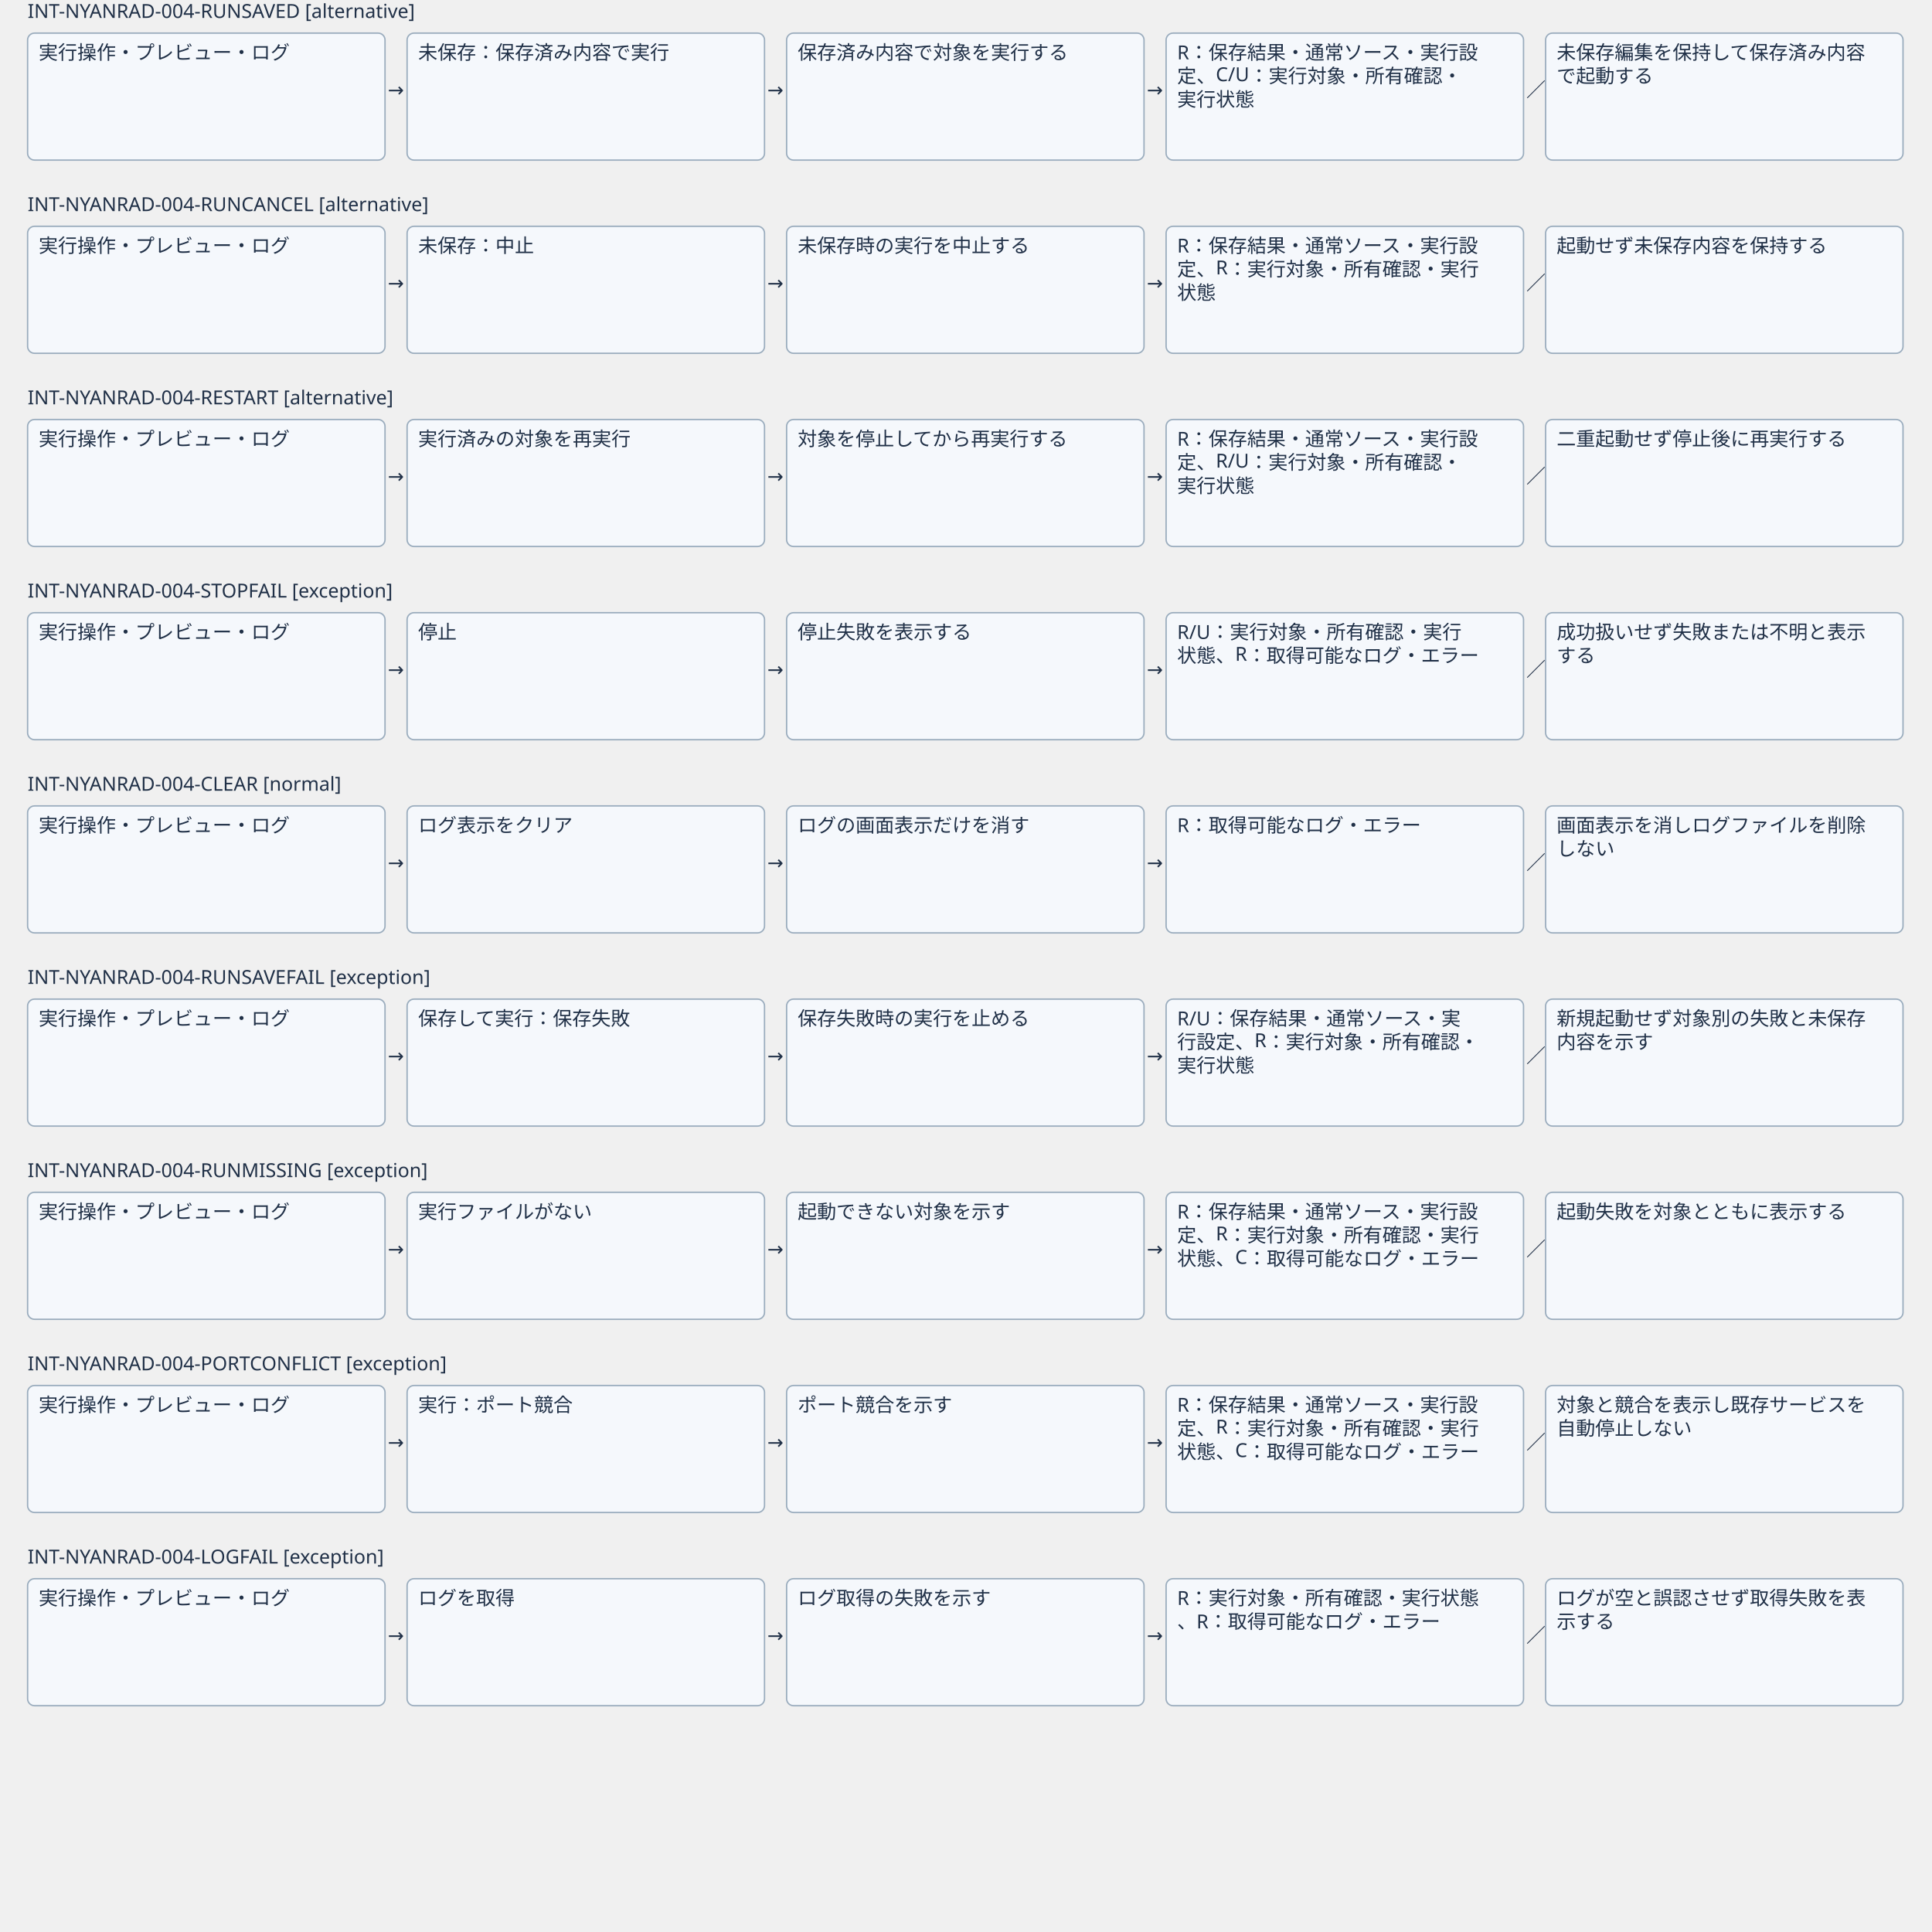
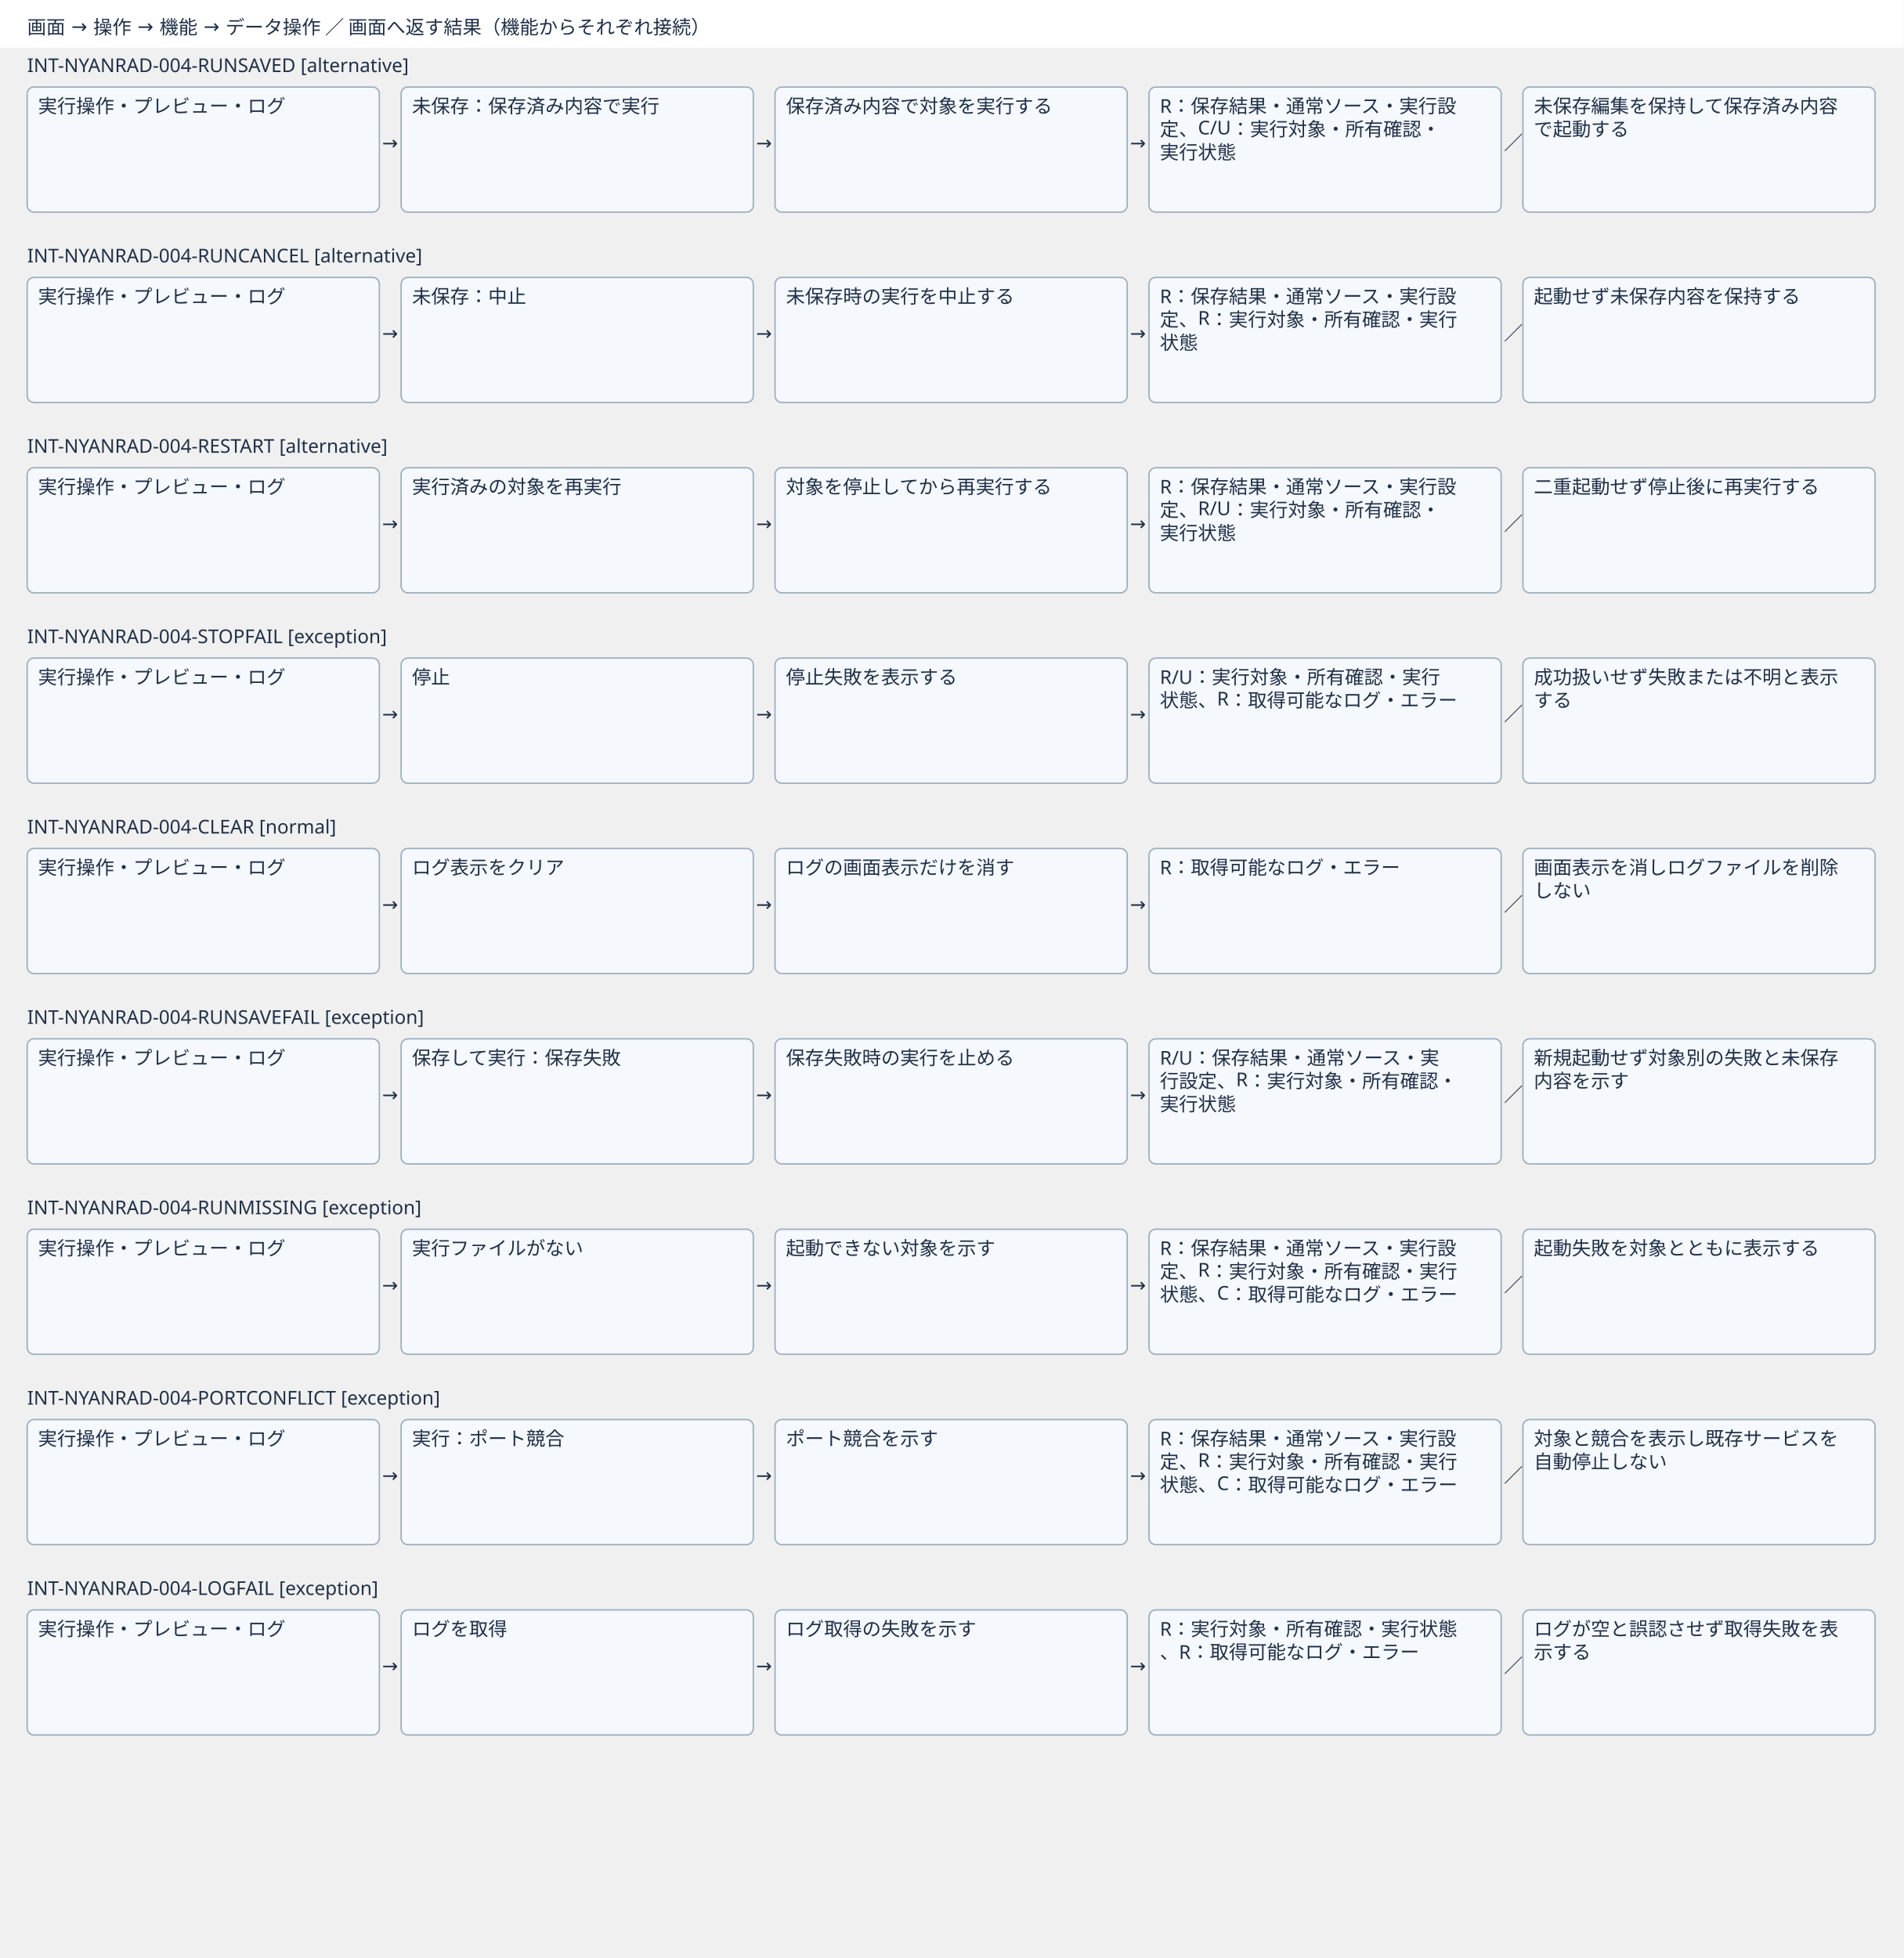
- <svg xmlns="http://www.w3.org/2000/svg" width="1400" height="1400" viewBox="0 1350 1400 1400">
+ <svg xmlns="http://www.w3.org/2000/svg" width="1400" height="1440" viewBox="0 1310 1400 1440">
  <style>text{font-family:system-ui,sans-serif;fill:#203047;font-size:14px}rect{stroke:#9aacbd;fill:#f5f8fc}.title{font-size:22px;font-weight:bold}</style>
  <text x="20" y="34" class="title">アプリを実行して動作を確認する — draft</text>
-   <text x="20" y="62">画面 → 操作 → 機能 → データ操作 ／ 画面へ返す結果（機能からそれぞれ接続）</text>
  <text x="20" y="103">INT-NYANRAD-004-START [normal]</text>
  <rect x="20" y="114" width="259" height="92" rx="5" />
  <text x="28" y="133">実行操作・プレビュー・ログ</text>
  <text x="281" y="160">→</text>
  <rect x="295" y="114" width="259" height="92" rx="5" />
  <text x="303" y="133">実行</text>
  <text x="556" y="160">→</text>
  <rect x="570" y="114" width="259" height="92" rx="5" />
  <text x="578" y="133">実行条件を確認して対象を起動する</text>
  <text x="831" y="160">→</text>
  <rect x="845" y="114" width="259" height="92" rx="5" />
  <text x="853" y="133">R：保存結果・通常ソース・実行設</text>
  <text x="853" y="150">定、C/U：実行対象・所有確認・</text>
  <text x="853" y="167">実行状態</text>
  <text x="1106" y="160">／</text>
  <rect x="1120" y="114" width="259" height="92" rx="5" />
  <text x="1128" y="133">対象ごとの起動結果とプレビュー先</text>
  <text x="1128" y="150">を表示する</text>
  <text x="20" y="243">INT-NYANRAD-004-BLOCK [exception]</text>
  <rect x="20" y="254" width="259" height="92" rx="5" />
  <text x="28" y="273">実行操作・プレビュー・ログ</text>
  <text x="281" y="300">→</text>
  <rect x="295" y="254" width="259" height="92" rx="5" />
  <text x="303" y="273">実行</text>
  <text x="556" y="300">→</text>
  <rect x="570" y="254" width="259" height="92" rx="5" />
  <text x="578" y="273">部分保存での起動を止める</text>
  <text x="831" y="300">→</text>
  <rect x="845" y="254" width="259" height="92" rx="5" />
  <text x="853" y="273">R：保存結果・通常ソース・実行設</text>
  <text x="853" y="290">定、R：実行対象・所有確認・実行</text>
  <text x="853" y="307">状態</text>
  <text x="1106" y="300">／</text>
  <rect x="1120" y="254" width="259" height="92" rx="5" />
  <text x="1128" y="273">新規起動せず解消すべき対象を表示</text>
  <text x="1128" y="290">する</text>
  <text x="20" y="383">INT-NYANRAD-004-PARTIAL [exception]</text>
  <rect x="20" y="394" width="259" height="92" rx="5" />
  <text x="28" y="413">実行操作・プレビュー・ログ</text>
  <text x="281" y="440">→</text>
  <rect x="295" y="394" width="259" height="92" rx="5" />
  <text x="303" y="413">起動結果を受ける</text>
  <text x="556" y="440">→</text>
  <rect x="570" y="394" width="259" height="92" rx="5" />
  <text x="578" y="413">一部起動失敗から回復する</text>
  <text x="831" y="440">→</text>
  <rect x="845" y="394" width="259" height="92" rx="5" />
  <text x="853" y="413">R/U：実行対象・所有確認・実行</text>
  <text x="853" y="430">状態、R：取得可能なログ・エラー</text>
  <text x="1106" y="440">／</text>
  <rect x="1120" y="394" width="259" height="92" rx="5" />
  <text x="1128" y="413">今回起動した対象だけを停止し失敗</text>
  <text x="1128" y="430">・不明も表示する</text>
  <text x="20" y="523">INT-NYANRAD-004-STOP [normal]</text>
  <rect x="20" y="534" width="259" height="92" rx="5" />
  <text x="28" y="553">実行操作・プレビュー・ログ</text>
  <text x="281" y="580">→</text>
  <rect x="295" y="534" width="259" height="92" rx="5" />
  <text x="303" y="553">停止</text>
  <text x="556" y="580">→</text>
  <rect x="570" y="534" width="259" height="92" rx="5" />
  <text x="578" y="553">管理対象の停止を確認する</text>
  <text x="831" y="580">→</text>
  <rect x="845" y="534" width="259" height="92" rx="5" />
  <text x="853" y="553">R/U：実行対象・所有確認・実行</text>
  <text x="853" y="570">状態</text>
  <text x="1106" y="580">／</text>
  <rect x="1120" y="534" width="259" height="92" rx="5" />
  <text x="1128" y="553">実際の終了確認を停止結果として表</text>
  <text x="1128" y="570">示する</text>
  <text x="20" y="663">INT-NYANRAD-004-UNKNOWN [exception]</text>
  <rect x="20" y="674" width="259" height="92" rx="5" />
  <text x="28" y="693">実行操作・プレビュー・ログ</text>
  <text x="281" y="720">→</text>
  <rect x="295" y="674" width="259" height="92" rx="5" />
  <text x="303" y="693">状態確認・停止</text>
  <text x="556" y="720">→</text>
  <rect x="570" y="674" width="259" height="92" rx="5" />
  <text x="578" y="693">確認不能な実行状態を表示する</text>
  <text x="831" y="720">→</text>
  <rect x="845" y="674" width="259" height="92" rx="5" />
  <text x="853" y="693">R/U：実行対象・所有確認・実行</text>
  <text x="853" y="710">状態、R：取得可能なログ・エラー</text>
  <text x="1106" y="720">／</text>
  <rect x="1120" y="674" width="259" height="92" rx="5" />
  <text x="1128" y="693">不明・失敗を停止済みと区別し自動</text>
  <text x="1128" y="710">強制終了しない</text>
  <text x="20" y="803">INT-NYANRAD-004-LOG [normal]</text>
  <rect x="20" y="814" width="259" height="92" rx="5" />
  <text x="28" y="833">実行操作・プレビュー・ログ</text>
  <text x="281" y="860">→</text>
  <rect x="295" y="814" width="259" height="92" rx="5" />
  <text x="303" y="833">ログ確認・表示クリア</text>
  <text x="556" y="860">→</text>
  <rect x="570" y="814" width="259" height="92" rx="5" />
  <text x="578" y="833">対象ログを表示する</text>
  <text x="831" y="860">→</text>
  <rect x="845" y="814" width="259" height="92" rx="5" />
  <text x="853" y="833">R：実行対象・所有確認・実行状態</text>
  <text x="853" y="850">、R：取得可能なログ・エラー</text>
  <text x="1106" y="860">／</text>
  <rect x="1120" y="814" width="259" height="92" rx="5" />
  <text x="1128" y="833">上限と省略を示し表示クリアでログ</text>
  <text x="1128" y="850">ファイルを消さない</text>
  <text x="20" y="943">INT-NYANRAD-004-EXPORT [normal]</text>
  <rect x="20" y="954" width="259" height="92" rx="5" />
  <text x="28" y="973">実行操作・プレビュー・ログ</text>
  <text x="281" y="1000">→</text>
  <rect x="295" y="954" width="259" height="92" rx="5" />
  <text x="303" y="973">通常ソースを取り出す</text>
  <text x="556" y="1000">→</text>
  <rect x="570" y="954" width="259" height="92" rx="5" />
  <text x="578" y="973">通常ソースを利用可能にする</text>
  <text x="831" y="1000">→</text>
  <rect x="845" y="954" width="259" height="92" rx="5" />
  <text x="853" y="973">R：保存結果・通常ソース・実行設</text>
  <text x="853" y="990">定</text>
  <text x="1106" y="1000">／</text>
  <rect x="1120" y="954" width="259" height="92" rx="5" />
  <text x="1128" y="973">対応するNyanQL群でIDE外</text>
  <text x="1128" y="990">利用する通常ファイルを渡す</text>
  <text x="20" y="1083">INT-NYANRAD-004-UNSAVED [alternative]</text>
  <rect x="20" y="1094" width="259" height="92" rx="5" />
  <text x="28" y="1113">実行操作・プレビュー・ログ</text>
  <text x="281" y="1140">→</text>
  <rect x="295" y="1094" width="259" height="92" rx="5" />
  <text x="303" y="1113">未保存で実行</text>
  <text x="556" y="1140">→</text>
  <rect x="570" y="1094" width="259" height="92" rx="5" />
  <text x="578" y="1113">未保存時の実行方法を選ぶ</text>
  <text x="831" y="1140">→</text>
  <rect x="845" y="1094" width="259" height="92" rx="5" />
  <text x="853" y="1113">R：保存結果・通常ソース・実行設</text>
  <text x="853" y="1130">定</text>
  <text x="1106" y="1140">／</text>
  <rect x="1120" y="1094" width="259" height="92" rx="5" />
  <text x="1128" y="1113">保存して実行・保存済み内容で実行</text>
  <text x="1128" y="1130">・中止の選択を示す</text>
  <text x="20" y="1223">INT-NYANRAD-004-RUNSAVE [alternative]</text>
  <rect x="20" y="1234" width="259" height="92" rx="5" />
  <text x="28" y="1253">実行操作・プレビュー・ログ</text>
  <text x="281" y="1280">→</text>
  <rect x="295" y="1234" width="259" height="92" rx="5" />
  <text x="303" y="1253">未保存：保存して実行</text>
  <text x="556" y="1280">→</text>
  <rect x="570" y="1234" width="259" height="92" rx="5" />
  <text x="578" y="1253">保存してから対象を実行する</text>
  <text x="831" y="1280">→</text>
  <rect x="845" y="1234" width="259" height="92" rx="5" />
  <text x="853" y="1253">R/U：保存結果・通常ソース・実</text>
  <text x="853" y="1270">行設定、C/U：実行対象・所有確</text>
  <text x="853" y="1287">認・実行状態</text>
  <text x="1106" y="1280">／</text>
  <rect x="1120" y="1234" width="259" height="92" rx="5" />
  <text x="1128" y="1253">保存した内容で対象を起動する</text>
  <text x="20" y="1363">INT-NYANRAD-004-RUNSAVED [alternative]</text>
  <rect x="20" y="1374" width="259" height="92" rx="5" />
  <text x="28" y="1393">実行操作・プレビュー・ログ</text>
  <text x="281" y="1420">→</text>
  <rect x="295" y="1374" width="259" height="92" rx="5" />
  <text x="303" y="1393">未保存：保存済み内容で実行</text>
  <text x="556" y="1420">→</text>
  <rect x="570" y="1374" width="259" height="92" rx="5" />
  <text x="578" y="1393">保存済み内容で対象を実行する</text>
  <text x="831" y="1420">→</text>
  <rect x="845" y="1374" width="259" height="92" rx="5" />
  <text x="853" y="1393">R：保存結果・通常ソース・実行設</text>
  <text x="853" y="1410">定、C/U：実行対象・所有確認・</text>
  <text x="853" y="1427">実行状態</text>
  <text x="1106" y="1420">／</text>
  <rect x="1120" y="1374" width="259" height="92" rx="5" />
  <text x="1128" y="1393">未保存編集を保持して保存済み内容</text>
  <text x="1128" y="1410">で起動する</text>
  <text x="20" y="1503">INT-NYANRAD-004-RUNCANCEL [alternative]</text>
  <rect x="20" y="1514" width="259" height="92" rx="5" />
  <text x="28" y="1533">実行操作・プレビュー・ログ</text>
  <text x="281" y="1560">→</text>
  <rect x="295" y="1514" width="259" height="92" rx="5" />
  <text x="303" y="1533">未保存：中止</text>
  <text x="556" y="1560">→</text>
  <rect x="570" y="1514" width="259" height="92" rx="5" />
  <text x="578" y="1533">未保存時の実行を中止する</text>
  <text x="831" y="1560">→</text>
  <rect x="845" y="1514" width="259" height="92" rx="5" />
  <text x="853" y="1533">R：保存結果・通常ソース・実行設</text>
  <text x="853" y="1550">定、R：実行対象・所有確認・実行</text>
  <text x="853" y="1567">状態</text>
  <text x="1106" y="1560">／</text>
  <rect x="1120" y="1514" width="259" height="92" rx="5" />
  <text x="1128" y="1533">起動せず未保存内容を保持する</text>
  <text x="20" y="1643">INT-NYANRAD-004-RESTART [alternative]</text>
  <rect x="20" y="1654" width="259" height="92" rx="5" />
  <text x="28" y="1673">実行操作・プレビュー・ログ</text>
  <text x="281" y="1700">→</text>
  <rect x="295" y="1654" width="259" height="92" rx="5" />
  <text x="303" y="1673">実行済みの対象を再実行</text>
  <text x="556" y="1700">→</text>
  <rect x="570" y="1654" width="259" height="92" rx="5" />
  <text x="578" y="1673">対象を停止してから再実行する</text>
  <text x="831" y="1700">→</text>
  <rect x="845" y="1654" width="259" height="92" rx="5" />
  <text x="853" y="1673">R：保存結果・通常ソース・実行設</text>
  <text x="853" y="1690">定、R/U：実行対象・所有確認・</text>
  <text x="853" y="1707">実行状態</text>
  <text x="1106" y="1700">／</text>
  <rect x="1120" y="1654" width="259" height="92" rx="5" />
  <text x="1128" y="1673">二重起動せず停止後に再実行する</text>
  <text x="20" y="1783">INT-NYANRAD-004-STOPFAIL [exception]</text>
  <rect x="20" y="1794" width="259" height="92" rx="5" />
  <text x="28" y="1813">実行操作・プレビュー・ログ</text>
  <text x="281" y="1840">→</text>
  <rect x="295" y="1794" width="259" height="92" rx="5" />
  <text x="303" y="1813">停止</text>
  <text x="556" y="1840">→</text>
  <rect x="570" y="1794" width="259" height="92" rx="5" />
  <text x="578" y="1813">停止失敗を表示する</text>
  <text x="831" y="1840">→</text>
  <rect x="845" y="1794" width="259" height="92" rx="5" />
  <text x="853" y="1813">R/U：実行対象・所有確認・実行</text>
  <text x="853" y="1830">状態、R：取得可能なログ・エラー</text>
  <text x="1106" y="1840">／</text>
  <rect x="1120" y="1794" width="259" height="92" rx="5" />
  <text x="1128" y="1813">成功扱いせず失敗または不明と表示</text>
  <text x="1128" y="1830">する</text>
  <text x="20" y="1923">INT-NYANRAD-004-CLEAR [normal]</text>
  <rect x="20" y="1934" width="259" height="92" rx="5" />
  <text x="28" y="1953">実行操作・プレビュー・ログ</text>
  <text x="281" y="1980">→</text>
  <rect x="295" y="1934" width="259" height="92" rx="5" />
  <text x="303" y="1953">ログ表示をクリア</text>
  <text x="556" y="1980">→</text>
  <rect x="570" y="1934" width="259" height="92" rx="5" />
  <text x="578" y="1953">ログの画面表示だけを消す</text>
  <text x="831" y="1980">→</text>
  <rect x="845" y="1934" width="259" height="92" rx="5" />
  <text x="853" y="1953">R：取得可能なログ・エラー</text>
  <text x="1106" y="1980">／</text>
  <rect x="1120" y="1934" width="259" height="92" rx="5" />
  <text x="1128" y="1953">画面表示を消しログファイルを削除</text>
  <text x="1128" y="1970">しない</text>
  <text x="20" y="2063">INT-NYANRAD-004-RUNSAVEFAIL [exception]</text>
  <rect x="20" y="2074" width="259" height="92" rx="5" />
  <text x="28" y="2093">実行操作・プレビュー・ログ</text>
  <text x="281" y="2120">→</text>
  <rect x="295" y="2074" width="259" height="92" rx="5" />
  <text x="303" y="2093">保存して実行：保存失敗</text>
  <text x="556" y="2120">→</text>
  <rect x="570" y="2074" width="259" height="92" rx="5" />
  <text x="578" y="2093">保存失敗時の実行を止める</text>
  <text x="831" y="2120">→</text>
  <rect x="845" y="2074" width="259" height="92" rx="5" />
  <text x="853" y="2093">R/U：保存結果・通常ソース・実</text>
  <text x="853" y="2110">行設定、R：実行対象・所有確認・</text>
  <text x="853" y="2127">実行状態</text>
  <text x="1106" y="2120">／</text>
  <rect x="1120" y="2074" width="259" height="92" rx="5" />
  <text x="1128" y="2093">新規起動せず対象別の失敗と未保存</text>
  <text x="1128" y="2110">内容を示す</text>
  <text x="20" y="2203">INT-NYANRAD-004-RUNMISSING [exception]</text>
  <rect x="20" y="2214" width="259" height="92" rx="5" />
  <text x="28" y="2233">実行操作・プレビュー・ログ</text>
  <text x="281" y="2260">→</text>
  <rect x="295" y="2214" width="259" height="92" rx="5" />
  <text x="303" y="2233">実行ファイルがない</text>
  <text x="556" y="2260">→</text>
  <rect x="570" y="2214" width="259" height="92" rx="5" />
  <text x="578" y="2233">起動できない対象を示す</text>
  <text x="831" y="2260">→</text>
  <rect x="845" y="2214" width="259" height="92" rx="5" />
  <text x="853" y="2233">R：保存結果・通常ソース・実行設</text>
  <text x="853" y="2250">定、R：実行対象・所有確認・実行</text>
  <text x="853" y="2267">状態、C：取得可能なログ・エラー</text>
  <text x="1106" y="2260">／</text>
  <rect x="1120" y="2214" width="259" height="92" rx="5" />
  <text x="1128" y="2233">起動失敗を対象とともに表示する</text>
  <text x="20" y="2343">INT-NYANRAD-004-PORTCONFLICT [exception]</text>
  <rect x="20" y="2354" width="259" height="92" rx="5" />
  <text x="28" y="2373">実行操作・プレビュー・ログ</text>
  <text x="281" y="2400">→</text>
  <rect x="295" y="2354" width="259" height="92" rx="5" />
  <text x="303" y="2373">実行：ポート競合</text>
  <text x="556" y="2400">→</text>
  <rect x="570" y="2354" width="259" height="92" rx="5" />
  <text x="578" y="2373">ポート競合を示す</text>
  <text x="831" y="2400">→</text>
  <rect x="845" y="2354" width="259" height="92" rx="5" />
  <text x="853" y="2373">R：保存結果・通常ソース・実行設</text>
  <text x="853" y="2390">定、R：実行対象・所有確認・実行</text>
  <text x="853" y="2407">状態、C：取得可能なログ・エラー</text>
  <text x="1106" y="2400">／</text>
  <rect x="1120" y="2354" width="259" height="92" rx="5" />
  <text x="1128" y="2373">対象と競合を表示し既存サービスを</text>
  <text x="1128" y="2390">自動停止しない</text>
  <text x="20" y="2483">INT-NYANRAD-004-LOGFAIL [exception]</text>
  <rect x="20" y="2494" width="259" height="92" rx="5" />
  <text x="28" y="2513">実行操作・プレビュー・ログ</text>
  <text x="281" y="2540">→</text>
  <rect x="295" y="2494" width="259" height="92" rx="5" />
  <text x="303" y="2513">ログを取得</text>
  <text x="556" y="2540">→</text>
  <rect x="570" y="2494" width="259" height="92" rx="5" />
  <text x="578" y="2513">ログ取得の失敗を示す</text>
  <text x="831" y="2540">→</text>
  <rect x="845" y="2494" width="259" height="92" rx="5" />
  <text x="853" y="2513">R：実行対象・所有確認・実行状態</text>
  <text x="853" y="2530">、R：取得可能なログ・エラー</text>
  <text x="1106" y="2540">／</text>
  <rect x="1120" y="2494" width="259" height="92" rx="5" />
  <text x="1128" y="2513">ログが空と誤認させず取得失敗を表</text>
  <text x="1128" y="2530">示する</text>
+   <rect x="0" y="1310" width="1400" height="35" style="fill:white;stroke:none" />
+   <text x="20" y="1335">画面 → 操作 → 機能 → データ操作 ／ 画面へ返す結果（機能からそれぞれ接続）</text>
</svg>
